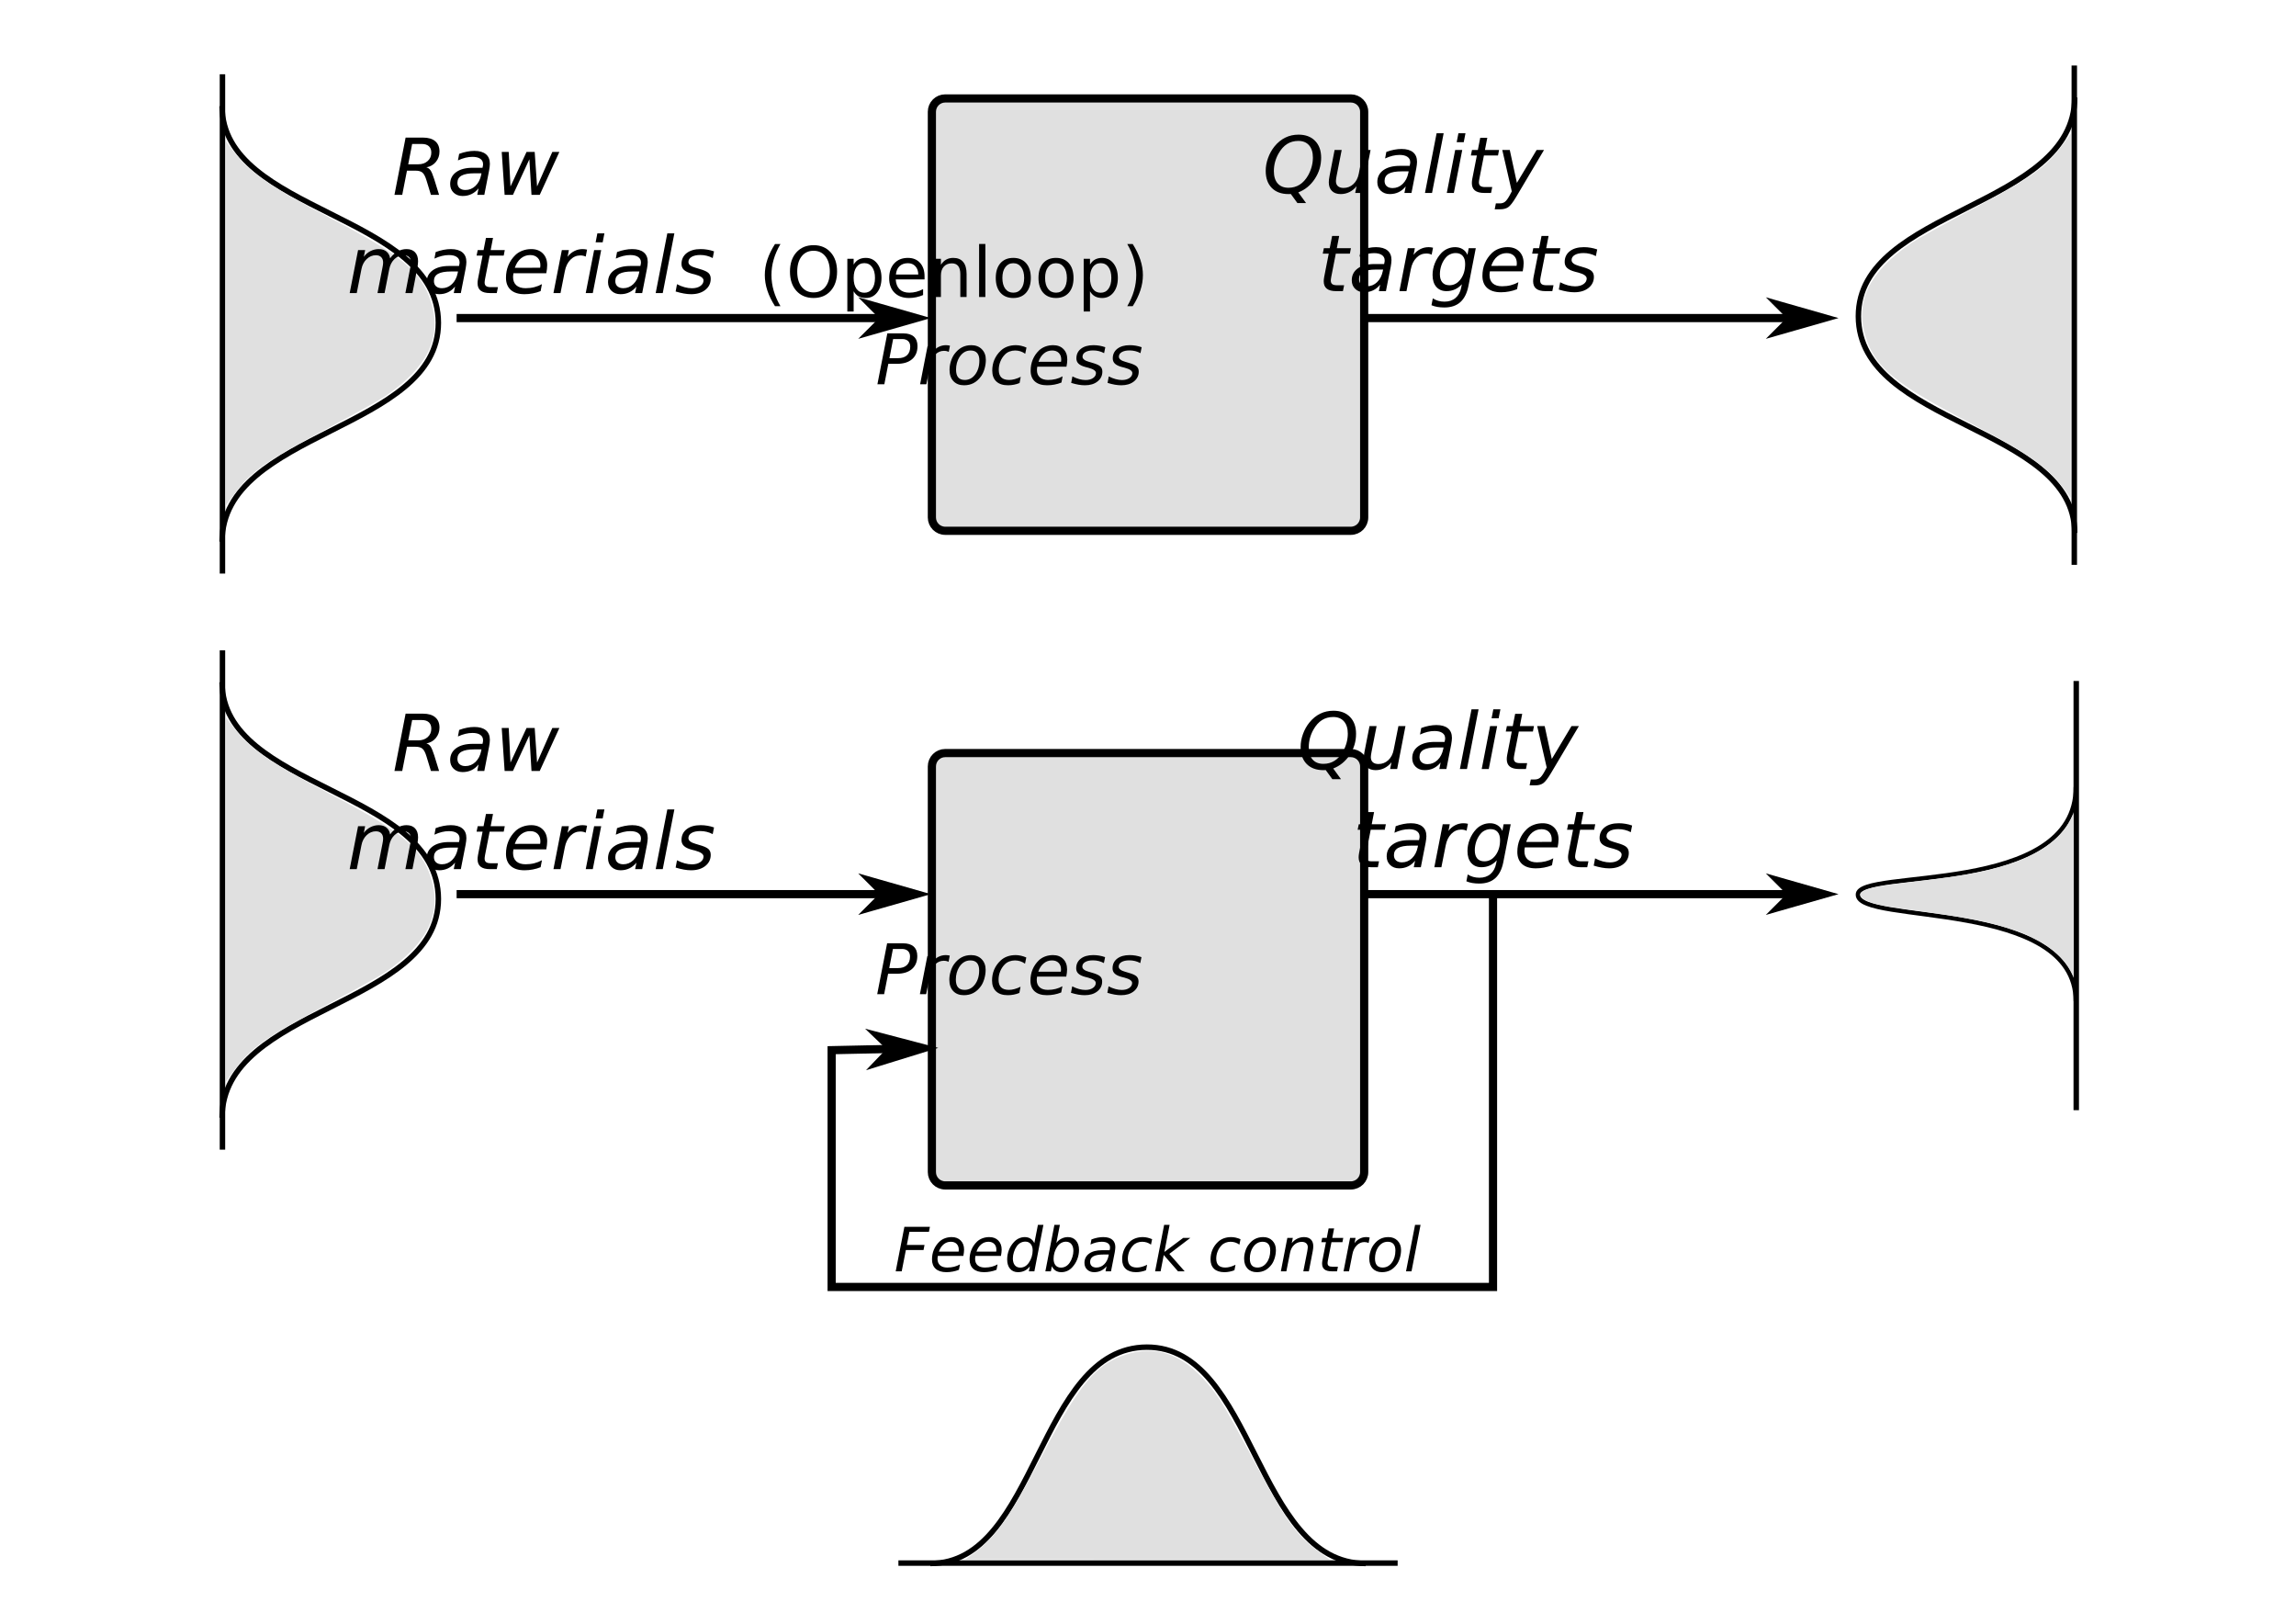
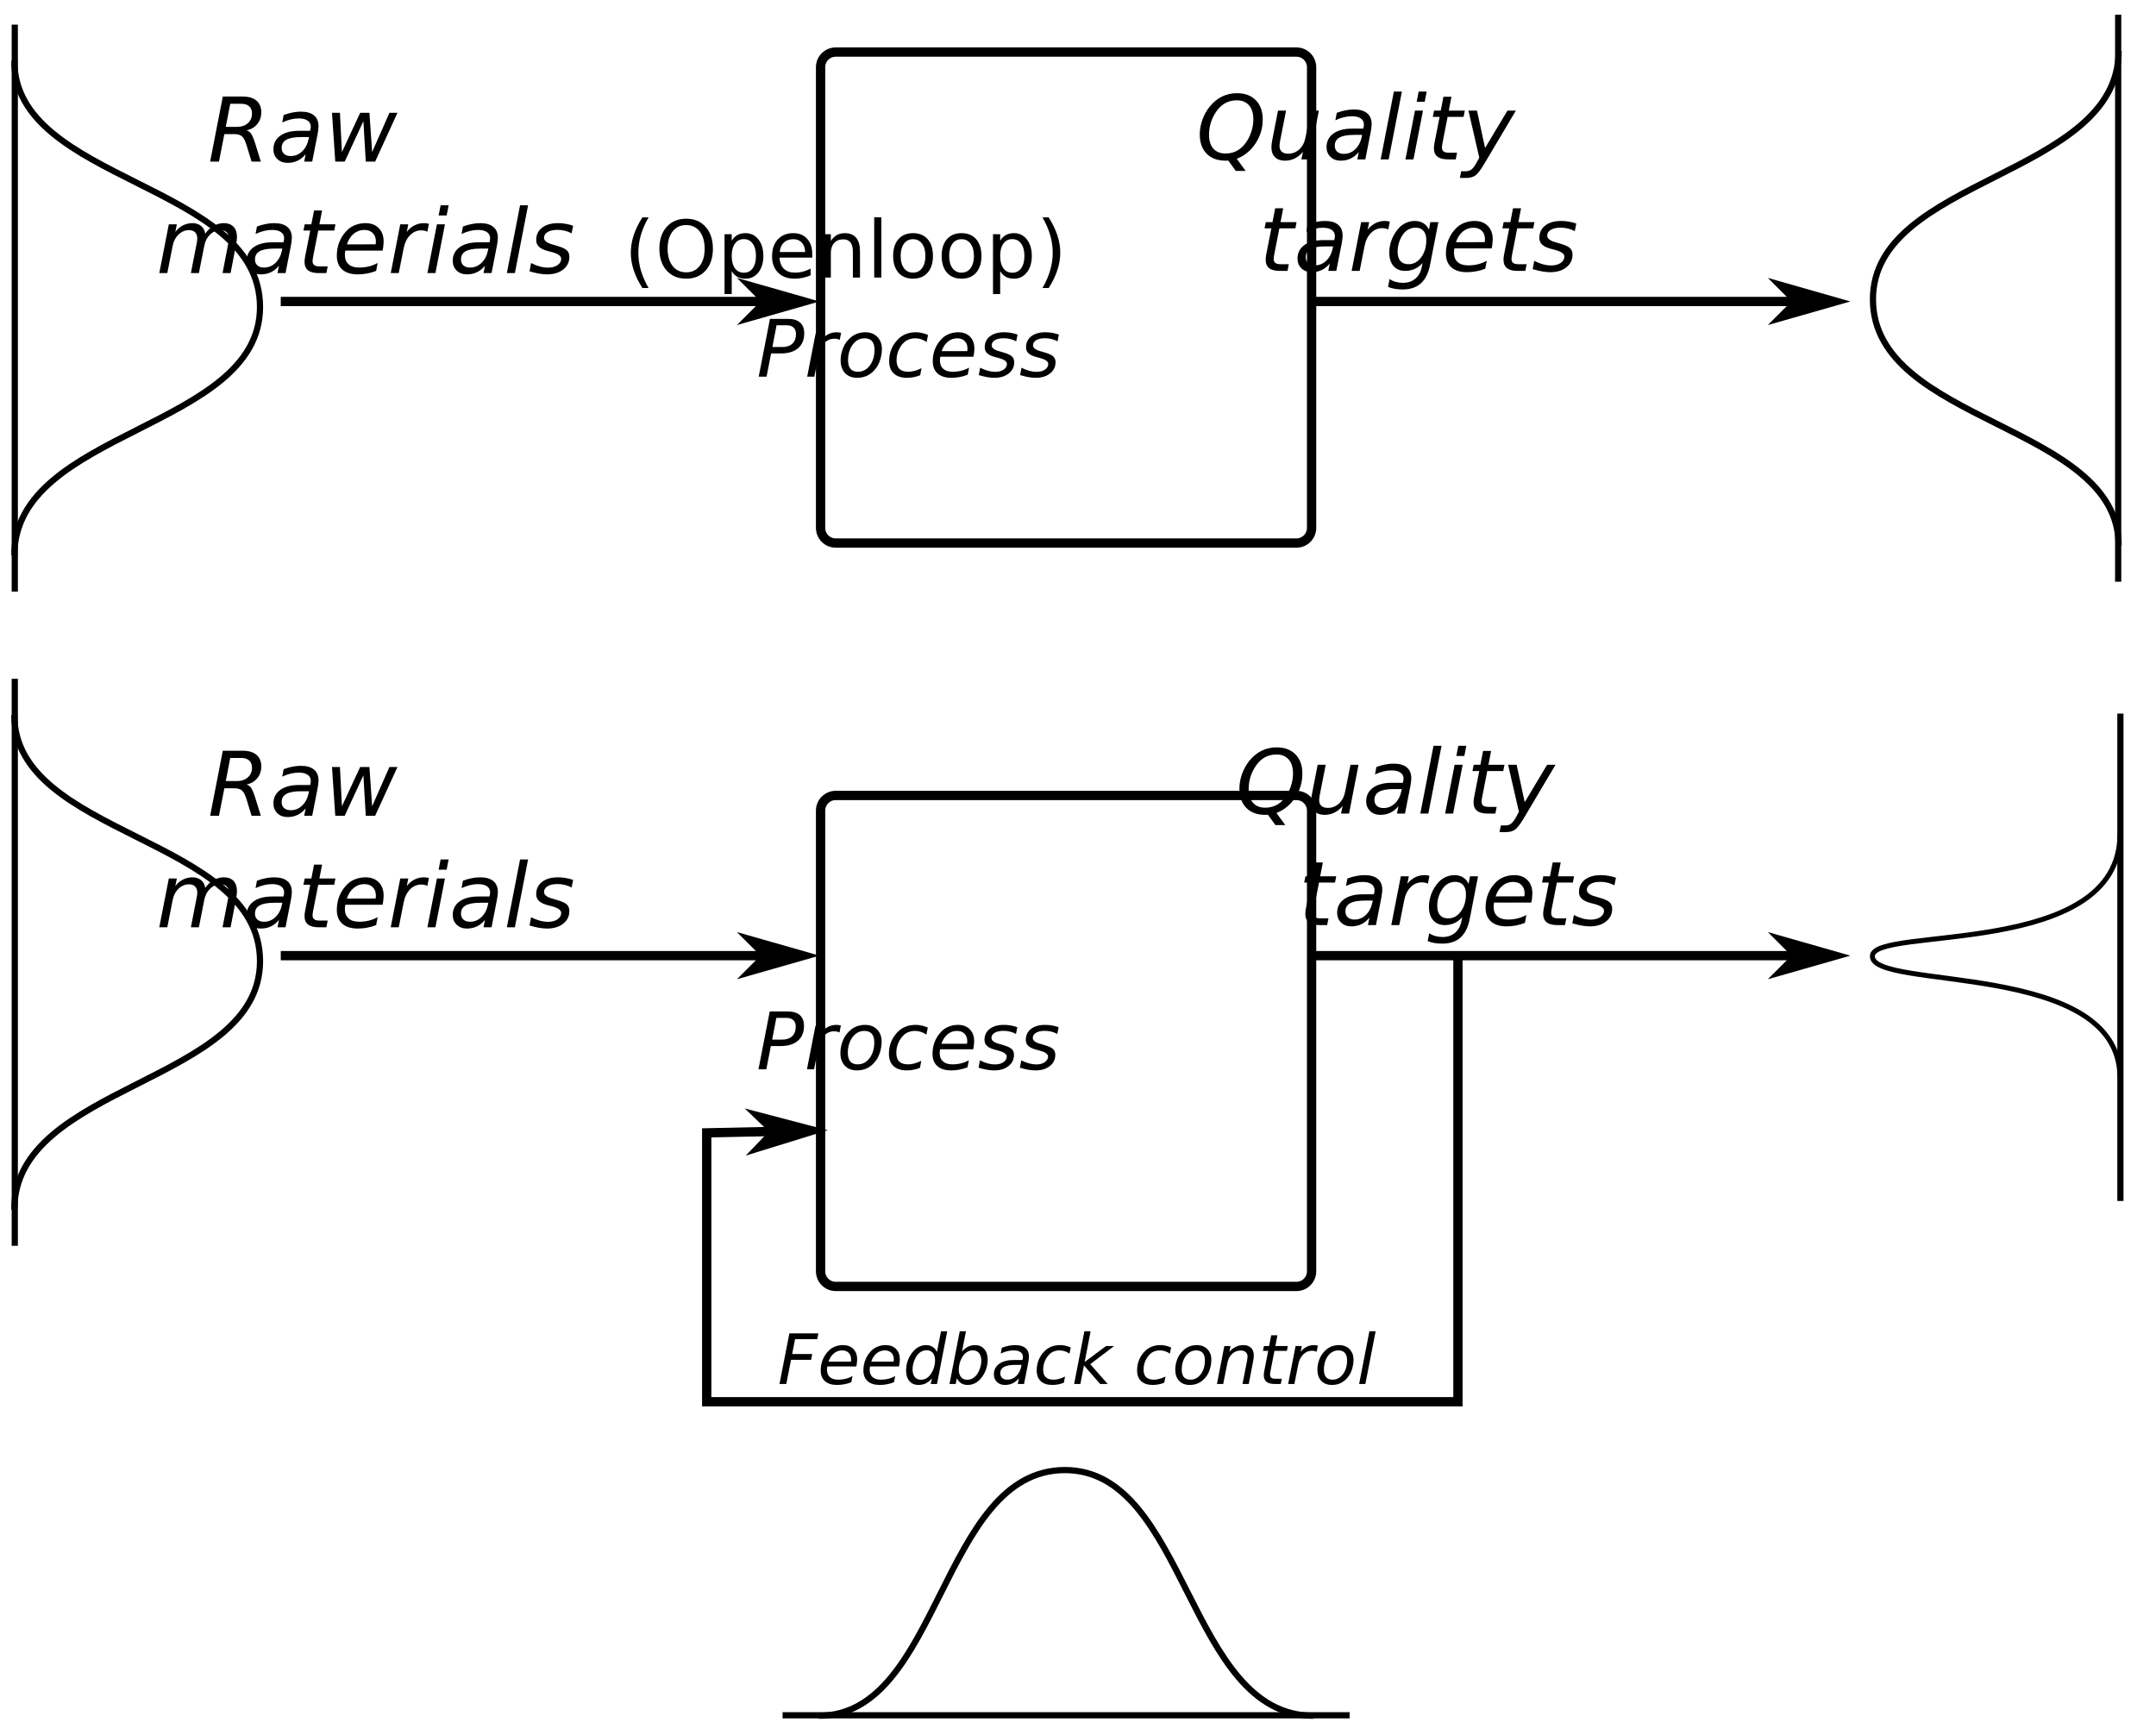
- <svg xmlns="http://www.w3.org/2000/svg" width="1052.362" height="744.094" id="svg2" version="1.0">
+ <svg xmlns="http://www.w3.org/2000/svg" width="870" height="700" id="svg2" version="1.0">
  <defs id="defs4">
-     <marker orient="auto" refY="0.0" refX="0.0" id="Arrow1Lend" style="overflow:visible;">
-       <path id="path3232" d="M 0.0,0.0 L 5.0,-5.0 L -12.5,0.0 L 5.0,5.0 L 0.0,0.0 z " style="fill-rule:evenodd;stroke:#000000;stroke-width:1.0pt;marker-start:none;" transform="scale(0.8) rotate(180) translate(12.5,0)" />
+     <marker orient="auto" refY="0" refX="0" id="Arrow1Lend" style="overflow:visible">
+       <path id="path3232" d="M 0,0 5,-5 -12.5,0 5,5 0,0 z" style="fill-rule:evenodd;stroke:#000000;stroke-width:1pt;marker-start:none" transform="matrix(-0.8,0,0,-0.8,-10,0)" />
    </marker>
-     <marker orient="auto" refY="0.0" refX="0.0" id="Arrow1Mstart" style="overflow:visible">
-       <path id="path3235" d="M 0.0,0.0 L 5.0,-5.0 L -12.5,0.0 L 5.0,5.0 L 0.0,0.0 z " style="fill-rule:evenodd;stroke:#000000;stroke-width:1.0pt;marker-start:none" transform="scale(0.4) translate(10,0)" />
+     <marker orient="auto" refY="0" refX="0" id="Arrow1Mstart" style="overflow:visible">
+       <path id="path3235" d="M 0,0 5,-5 -12.5,0 5,5 0,0 z" style="fill-rule:evenodd;stroke:#000000;stroke-width:1pt;marker-start:none" transform="matrix(0.4,0,0,0.4,4,0)" />
    </marker>
-     <marker orient="auto" refY="0.0" refX="0.0" id="Arrow1Mend" style="overflow:visible;">
-       <path id="path3238" d="M 0.0,0.0 L 5.0,-5.0 L -12.5,0.0 L 5.0,5.0 L 0.0,0.0 z " style="fill-rule:evenodd;stroke:#000000;stroke-width:1.0pt;marker-start:none;" transform="scale(0.4) rotate(180) translate(10,0)" />
+     <marker orient="auto" refY="0" refX="0" id="Arrow1Mend" style="overflow:visible">
+       <path id="path3238" d="M 0,0 5,-5 -12.5,0 5,5 0,0 z" style="fill-rule:evenodd;stroke:#000000;stroke-width:1pt;marker-start:none" transform="matrix(-0.4,0,0,-0.4,-4,0)" />
    </marker>
  </defs>
-   <g id="layer1">
-     <path style="fill:none;fill-rule:evenodd;stroke:#000000;stroke-width:2.5;stroke-linecap:butt;stroke-linejoin:miter;stroke-miterlimit:4;stroke-dasharray:none;stroke-opacity:1" d="M 426.427,716.498 C 475.537,716.498 475.537,617.502 525.678,617.353 C 575.133,617.324 575.132,716.498 625.96,716.498" id="path2395" />
-     <path style="fill:none;fill-rule:evenodd;stroke:#000000;stroke-width:2.5;stroke-linecap:butt;stroke-linejoin:miter;stroke-miterlimit:4;stroke-dasharray:none;stroke-opacity:1" d="M 411.784,716.314 L 640.603,716.314" id="path2401" />
-     <rect style="fill:#e0e0e0;fill-opacity:1;fill-rule:evenodd;stroke:#000000;stroke-width:3.75;stroke-linecap:butt;stroke-linejoin:miter;stroke-miterlimit:4;stroke-dasharray:none;stroke-opacity:1" id="rect2604" width="198.138" height="198.138" x="427.124" y="345.107" ry="6.115" />
-     <path id="path3224" d="M 625.292,409.758 L 835.292,409.758" style="fill:none;fill-rule:evenodd;stroke:#000000;stroke-width:3.75;stroke-linecap:butt;stroke-linejoin:miter;marker-end:url(#Arrow1Mend);stroke-miterlimit:4;stroke-dasharray:none;stroke-opacity:1" />
-     <path style="fill:none;fill-rule:evenodd;stroke:#000000;stroke-width:3.75;stroke-linecap:butt;stroke-linejoin:miter;marker-start:none;marker-mid:none;marker-end:url(#Arrow1Mend);stroke-miterlimit:4;stroke-dasharray:none;stroke-opacity:1" d="M 684.317,410.762 L 684.317,589.775 L 381.178,589.775 L 381.178,481.267 L 422.649,480.374" id="path4004" />
-     <path style="fill:none;fill-rule:evenodd;stroke:#000000;stroke-width:3.75;stroke-linecap:butt;stroke-linejoin:miter;marker-end:url(#Arrow1Mend);stroke-miterlimit:4;stroke-dasharray:none;stroke-opacity:1" d="M 209.292,409.758 L 419.292,409.758" id="path4006" />
-     <path style="fill:#e0e0e0;fill-opacity:1;stroke:none;stroke-width:0.587;stroke-miterlimit:4;stroke-dasharray:none;stroke-opacity:1" d="M 445.281,712.605 C 456.399,704.446 462.541,695.821 477.219,667.758 C 494.947,633.862 502.268,625.05 516.341,620.67 C 532.491,615.644 546.099,622.314 559.338,641.743 C 561.032,644.229 567.51,655.855 573.733,667.58 C 589.052,696.441 593.81,703.233 603.923,710.678 L 609.431,714.733 L 525.947,714.703 L 442.463,714.673 L 445.281,712.605 z" id="path4028" />
-     <path style="fill:none;fill-rule:evenodd;stroke:#000000;stroke-width:2;stroke-linecap:butt;stroke-linejoin:miter;stroke-miterlimit:4;stroke-dasharray:none;stroke-opacity:1" d="M 951.448,458.841 C 951.263,411.476 851.343,423.904 851.564,409.975 C 851.35,397.682 951.634,411.223 951.448,360.602" id="path4030" />
-     <path style="fill:none;fill-rule:evenodd;stroke:#000000;stroke-width:2.5;stroke-linecap:butt;stroke-linejoin:miter;stroke-miterlimit:4;stroke-dasharray:none;stroke-opacity:1" d="M 951.637,508.759 L 951.637,312.073" id="path4032" />
-     <path style="fill:#e0e0e0;fill-opacity:1;stroke:none;stroke-width:1;stroke-miterlimit:4;stroke-dasharray:none;stroke-opacity:1" d="M 949.756,446.236 C 946.158,438.644 938.362,432.274 927.137,427.753 C 917.162,423.735 905.062,421.003 885.228,418.293 C 865.795,415.637 862.045,415.006 857.847,413.685 C 853.573,412.34 851.625,410.307 853.279,408.915 C 855.315,407.202 860.131,406.122 872.096,404.695 C 892.175,402.301 898.47,401.405 906.17,399.847 C 926.826,395.668 940.34,388.719 947.174,378.765 C 948.109,377.402 949.419,374.984 950.283,373.027 C 950.434,372.686 950.49,382.591 950.496,410.187 L 950.503,447.813 L 949.756,446.236 z" id="path4052" />
-     <text xml:space="preserve" style="font-size:28px;font-style:oblique;font-variant:normal;font-weight:normal;font-stretch:normal;text-align:start;line-height:125%;writing-mode:lr-tb;text-anchor:start;fill:#000000;fill-opacity:1;stroke:none;stroke-width:1px;stroke-linecap:butt;stroke-linejoin:miter;stroke-opacity:1;font-family:Bitstream Vera Sans;-inkscape-font-specification:Bitstream Vera Sans Oblique" x="409.794" y="582.607" id="text4065">
-       <tspan id="tspan4067" x="409.794" y="582.607" style="font-size:28px;font-style:oblique;font-variant:normal;font-weight:normal;font-stretch:normal;text-align:start;line-height:125%;writing-mode:lr-tb;text-anchor:start;font-family:Bitstream Vera Sans;-inkscape-font-specification:Bitstream Vera Sans Oblique">Feedback control</tspan>
+   <g id="layer1" transform="translate(0,-44.09448)">
+     <path style="fill:none;stroke:#000000;stroke-width:2.5;stroke-linecap:butt;stroke-linejoin:miter;stroke-miterlimit:4;stroke-opacity:1;stroke-dasharray:none" d="m 330.427,736.498 c 49.111,0 49.111,-98.996 99.251,-99.145 49.455,-0.029 49.454,99.145 100.282,99.145" id="path2395" />
+     <path style="fill:none;stroke:#000000;stroke-width:2.5;stroke-linecap:butt;stroke-linejoin:miter;stroke-miterlimit:4;stroke-opacity:1;stroke-dasharray:none" d="m 315.784,736.314 228.819,0" id="path2401" />
+     <rect style="fill:none;stroke:#000000;stroke-width:3.75;stroke-linecap:butt;stroke-linejoin:miter;stroke-miterlimit:4;stroke-opacity:1;stroke-dasharray:none" id="rect2604" width="198.138" height="198.138" x="331.124" y="365.107" ry="6.115" />
+     <path id="path3224" d="m 529.292,429.758 210,0" style="fill:none;stroke:#000000;stroke-width:3.75;stroke-linecap:butt;stroke-linejoin:miter;stroke-miterlimit:4;stroke-opacity:1;stroke-dasharray:none;marker-end:url(#Arrow1Mend)" />
+     <path style="fill:none;stroke:#000000;stroke-width:3.75;stroke-linecap:butt;stroke-linejoin:miter;stroke-miterlimit:4;stroke-opacity:1;stroke-dasharray:none;marker-start:none;marker-mid:none;marker-end:url(#Arrow1Mend)" d="m 588.317,430.762 0,179.014 -303.139,0 0,-108.508 41.471,-0.892" id="path4004" />
+     <path style="fill:none;stroke:#000000;stroke-width:3.75;stroke-linecap:butt;stroke-linejoin:miter;stroke-miterlimit:4;stroke-opacity:1;stroke-dasharray:none;marker-end:url(#Arrow1Mend)" d="m 113.292,429.758 210,0" id="path4006" />
+     <path style="fill:none;stroke:none" d="m 349.281,732.605 c 11.118,-8.159 17.26,-16.784 31.938,-44.847 17.728,-33.896 25.049,-42.707 39.122,-47.087 16.149,-5.026 29.758,1.643 42.997,21.073 1.694,2.486 8.171,14.112 14.394,25.836 15.32,28.862 20.077,35.653 30.191,43.098 l 5.508,4.055 -83.484,-0.03 -83.484,-0.03 2.818,-2.068 z" id="path4028" />
+     <path style="fill:none;stroke:#000000;stroke-width:2;stroke-linecap:butt;stroke-linejoin:miter;stroke-miterlimit:4;stroke-opacity:1;stroke-dasharray:none" d="m 855.448,478.841 c -0.185,-47.365 -100.105,-34.937 -99.884,-48.866 -0.214,-12.293 100.069,1.248 99.884,-49.373" id="path4030" />
+     <path style="fill:none;stroke:#000000;stroke-width:2.5;stroke-linecap:butt;stroke-linejoin:miter;stroke-miterlimit:4;stroke-opacity:1;stroke-dasharray:none" d="m 855.637,528.759 0,-196.686" id="path4032" />
+     <path style="fill:none;stroke:none" d="m 853.756,466.236 c -3.598,-7.592 -11.394,-13.962 -22.619,-18.483 -9.975,-4.018 -22.075,-6.749 -41.91,-9.46 -19.433,-2.656 -23.182,-3.287 -27.381,-4.608 -4.274,-1.345 -6.221,-3.378 -4.568,-4.77 2.036,-1.713 6.852,-2.793 18.817,-4.22 20.079,-2.394 26.374,-3.29 34.074,-4.848 20.656,-4.179 34.17,-11.128 41.003,-21.083 0.935,-1.363 2.246,-3.781 3.109,-5.737 0.151,-0.342 0.207,9.564 0.213,37.16 l 0.007,37.626 -0.747,-1.577 z" id="path4052" />
+     <text xml:space="preserve" style="font-size:28px;font-style:oblique;font-variant:normal;font-weight:normal;font-stretch:normal;text-align:start;line-height:125%;writing-mode:lr-tb;text-anchor:start;fill:#000000;fill-opacity:1;stroke:none;font-family:Bitstream Vera Sans;-inkscape-font-specification:Bitstream Vera Sans Oblique" x="313.794" y="602.607" id="text4065">
+       <tspan id="tspan4067" x="313.794" y="602.607" style="font-size:28px;font-style:oblique;font-variant:normal;font-weight:normal;font-stretch:normal;text-align:start;line-height:125%;writing-mode:lr-tb;text-anchor:start;font-family:Bitstream Vera Sans;-inkscape-font-specification:Bitstream Vera Sans Oblique">Feedback control</tspan>
    </text>
-     <path id="path8253" d="M 101.78,312.673 C 101.78,361.783 200.776,361.783 200.924,411.924 C 200.953,461.379 101.78,461.378 101.78,512.206" style="fill:none;fill-rule:evenodd;stroke:#000000;stroke-width:2.5;stroke-linecap:butt;stroke-linejoin:miter;stroke-miterlimit:4;stroke-dasharray:none;stroke-opacity:1" />
-     <path id="path8255" d="M 101.963,298.03 L 101.963,526.849" style="fill:none;fill-rule:evenodd;stroke:#000000;stroke-width:2.5;stroke-linecap:butt;stroke-linejoin:miter;stroke-miterlimit:4;stroke-dasharray:none;stroke-opacity:1" />
-     <path id="path8257" d="M 105.672,331.527 C 113.831,342.645 122.456,348.787 150.52,363.465 C 184.415,381.193 193.227,388.514 197.607,402.587 C 202.633,418.736 195.964,432.345 176.534,445.584 C 174.048,447.278 162.422,453.756 150.698,459.979 C 121.836,475.298 115.045,480.056 107.599,490.169 L 103.544,495.677 L 103.574,412.193 L 103.604,328.709 L 105.672,331.527 z" style="fill:#e0e0e0;fill-opacity:1;stroke:none;stroke-width:0.587;stroke-miterlimit:4;stroke-dasharray:none;stroke-opacity:1" />
-     <text xml:space="preserve" style="font-size:80px;font-style:normal;font-weight:normal;text-align:center;line-height:125%;text-anchor:middle;fill:#000000;fill-opacity:1;stroke:none;stroke-width:1px;stroke-linecap:butt;stroke-linejoin:miter;stroke-opacity:1;font-family:Bitstream Vera Sans" x="307.091" y="353.306" id="text8259">
-       <tspan id="tspan8261" x="307.091" y="353.306" style="font-size:36px;font-style:oblique;font-variant:normal;font-weight:normal;font-stretch:normal;text-align:center;line-height:125%;writing-mode:lr-tb;text-anchor:middle;font-family:Bitstream Vera Sans;-inkscape-font-specification:Bitstream Vera Sans Oblique">Raw</tspan>
-       <tspan x="307.091" y="398.306" style="font-size:36px;font-style:oblique;font-variant:normal;font-weight:normal;font-stretch:normal;text-align:center;line-height:125%;writing-mode:lr-tb;text-anchor:middle;font-family:Bitstream Vera Sans;-inkscape-font-specification:Bitstream Vera Sans Oblique" id="tspan8263">materials</tspan>
+     <path id="path8253" d="m 5.78,332.673 c 0,49.111 98.996,49.111 99.145,99.251 0.029,49.455 -99.145,49.454 -99.145,100.282" style="fill:none;stroke:#000000;stroke-width:2.5;stroke-linecap:butt;stroke-linejoin:miter;stroke-miterlimit:4;stroke-opacity:1;stroke-dasharray:none" />
+     <path id="path8255" d="m 5.963,318.03 0,228.819" style="fill:none;stroke:#000000;stroke-width:2.5;stroke-linecap:butt;stroke-linejoin:miter;stroke-miterlimit:4;stroke-opacity:1;stroke-dasharray:none" />
+     <path id="path8257" d="m 9.672,351.527 c 8.159,11.118 16.784,17.26 44.847,31.938 33.896,17.728 42.707,25.049 47.087,39.122 5.026,16.149 -1.643,29.758 -21.073,42.997 -2.486,1.694 -14.112,8.171 -25.836,14.394 -28.862,15.32 -35.653,20.077 -43.098,30.191 l -4.055,5.508 0.03,-83.484 0.03,-83.484 2.068,2.818 z" style="fill:none;stroke:none" />
+     <text xml:space="preserve" style="font-size:80px;font-style:normal;font-weight:normal;text-align:center;line-height:125%;text-anchor:middle;fill:#000000;fill-opacity:1;stroke:none;font-family:Bitstream Vera Sans" x="211.091" y="373.306" id="text8259">
+       <tspan id="tspan8261" x="211.091" y="373.306" style="font-size:36px;font-style:oblique;font-variant:normal;font-weight:normal;font-stretch:normal;text-align:center;line-height:125%;writing-mode:lr-tb;text-anchor:middle;font-family:Bitstream Vera Sans;-inkscape-font-specification:Bitstream Vera Sans Oblique">Raw</tspan>
+       <tspan x="211.091" y="418.306" style="font-size:36px;font-style:oblique;font-variant:normal;font-weight:normal;font-stretch:normal;text-align:center;line-height:125%;writing-mode:lr-tb;text-anchor:middle;font-family:Bitstream Vera Sans;-inkscape-font-specification:Bitstream Vera Sans Oblique" id="tspan8263">materials</tspan>
    </text>
-     <text id="text8265" y="455.614" x="526.107" style="font-size:80px;font-style:normal;font-weight:normal;text-align:center;line-height:125%;text-anchor:middle;fill:#000000;fill-opacity:1;stroke:none;stroke-width:1px;stroke-linecap:butt;stroke-linejoin:miter;stroke-opacity:1;font-family:Bitstream Vera Sans" xml:space="preserve">
-       <tspan id="tspan8269" style="font-size:32px;font-style:oblique;font-variant:normal;font-weight:normal;font-stretch:normal;text-align:center;line-height:125%;writing-mode:lr-tb;text-anchor:middle;font-family:Bitstream Vera Sans;-inkscape-font-specification:Bitstream Vera Sans Oblique" y="455.614" x="526.107">Process</tspan>
+     <text id="text8265" y="475.614" x="430.107" style="font-size:80px;font-style:normal;font-weight:normal;text-align:center;line-height:125%;text-anchor:middle;fill:#000000;fill-opacity:1;stroke:none;font-family:Bitstream Vera Sans" xml:space="preserve">
+       <tspan id="tspan8269" style="font-size:32px;font-style:oblique;font-variant:normal;font-weight:normal;font-stretch:normal;text-align:center;line-height:125%;writing-mode:lr-tb;text-anchor:middle;font-family:Bitstream Vera Sans;-inkscape-font-specification:Bitstream Vera Sans Oblique" y="475.614" x="430.107">Process</tspan>
    </text>
-     <text id="text8273" y="352.423" x="747.974" style="font-size:80px;font-style:normal;font-weight:normal;text-align:center;line-height:125%;text-anchor:middle;fill:#000000;fill-opacity:1;stroke:none;stroke-width:1px;stroke-linecap:butt;stroke-linejoin:miter;stroke-opacity:1;font-family:Bitstream Vera Sans" xml:space="preserve">
-       <tspan id="tspan8277" style="font-size:36px;font-style:oblique;font-variant:normal;font-weight:normal;font-stretch:normal;text-align:center;line-height:125%;writing-mode:lr-tb;text-anchor:middle;font-family:Bitstream Vera Sans;-inkscape-font-specification:Bitstream Vera Sans Oblique" y="352.423" x="747.974">Quality</tspan>
-       <tspan style="font-size:36px;font-style:oblique;font-variant:normal;font-weight:normal;font-stretch:normal;text-align:center;line-height:125%;writing-mode:lr-tb;text-anchor:middle;font-family:Bitstream Vera Sans;-inkscape-font-specification:Bitstream Vera Sans Oblique" y="397.423" x="747.974" id="tspan8281">targets</tspan>
+     <text id="text8273" y="372.423" x="651.974" style="font-size:80px;font-style:normal;font-weight:normal;text-align:center;line-height:125%;text-anchor:middle;fill:#000000;fill-opacity:1;stroke:none;font-family:Bitstream Vera Sans" xml:space="preserve">
+       <tspan id="tspan8277" style="font-size:36px;font-style:oblique;font-variant:normal;font-weight:normal;font-stretch:normal;text-align:center;line-height:125%;writing-mode:lr-tb;text-anchor:middle;font-family:Bitstream Vera Sans;-inkscape-font-specification:Bitstream Vera Sans Oblique" y="372.423" x="651.974">Quality</tspan>
+       <tspan style="font-size:36px;font-style:oblique;font-variant:normal;font-weight:normal;font-stretch:normal;text-align:center;line-height:125%;writing-mode:lr-tb;text-anchor:middle;font-family:Bitstream Vera Sans;-inkscape-font-specification:Bitstream Vera Sans Oblique" y="417.423" x="651.974" id="tspan8281">targets</tspan>
    </text>
-     <rect ry="6.115" y="45.107" x="427.124" height="198.138" width="198.138" id="rect8290" style="fill:#e0e0e0;fill-opacity:1;fill-rule:evenodd;stroke:#000000;stroke-width:3.75;stroke-linecap:butt;stroke-linejoin:miter;stroke-miterlimit:4;stroke-dasharray:none;stroke-opacity:1" />
-     <path style="fill:none;fill-rule:evenodd;stroke:#000000;stroke-width:3.75;stroke-linecap:butt;stroke-linejoin:miter;marker-end:url(#Arrow1Mend);stroke-miterlimit:4;stroke-dasharray:none;stroke-opacity:1" d="M 625.292,145.758 L 835.292,145.758" id="path8292" />
-     <path id="path8296" d="M 209.292,145.758 L 419.292,145.758" style="fill:none;fill-rule:evenodd;stroke:#000000;stroke-width:3.75;stroke-linecap:butt;stroke-linejoin:miter;marker-end:url(#Arrow1Mend);stroke-miterlimit:4;stroke-dasharray:none;stroke-opacity:1" />
-     <path style="fill:none;fill-rule:evenodd;stroke:#000000;stroke-width:2.5;stroke-linecap:butt;stroke-linejoin:miter;stroke-miterlimit:4;stroke-dasharray:none;stroke-opacity:1" d="M 101.78,48.673 C 101.78,97.783 200.776,97.783 200.924,147.924 C 200.953,197.379 101.78,197.378 101.78,248.206" id="path8310" />
-     <path style="fill:none;fill-rule:evenodd;stroke:#000000;stroke-width:2.5;stroke-linecap:butt;stroke-linejoin:miter;stroke-miterlimit:4;stroke-dasharray:none;stroke-opacity:1" d="M 101.963,34.03 L 101.963,262.849" id="path8312" />
-     <path style="fill:#e0e0e0;fill-opacity:1;stroke:none;stroke-width:0.587;stroke-miterlimit:4;stroke-dasharray:none;stroke-opacity:1" d="M 105.672,67.527 C 113.831,78.645 122.456,84.787 150.52,99.465 C 184.415,117.193 193.227,124.514 197.607,138.587 C 202.633,154.736 195.964,168.345 176.534,181.584 C 174.048,183.278 162.422,189.756 150.698,195.979 C 121.836,211.298 115.045,216.055 107.599,226.169 L 103.544,231.677 L 103.574,148.193 L 103.604,64.709 L 105.672,67.527 z" id="path8314" />
-     <text id="text8316" y="89.306" x="307.091" style="font-size:80px;font-style:normal;font-weight:normal;text-align:center;line-height:125%;text-anchor:middle;fill:#000000;fill-opacity:1;stroke:none;stroke-width:1px;stroke-linecap:butt;stroke-linejoin:miter;stroke-opacity:1;font-family:Bitstream Vera Sans" xml:space="preserve">
-       <tspan style="font-size:36px;font-style:oblique;font-variant:normal;font-weight:normal;font-stretch:normal;text-align:center;line-height:125%;writing-mode:lr-tb;text-anchor:middle;font-family:Bitstream Vera Sans;-inkscape-font-specification:Bitstream Vera Sans Oblique" y="89.306" x="307.091" id="tspan8318">Raw</tspan>
-       <tspan id="tspan8320" style="font-size:36px;font-style:oblique;font-variant:normal;font-weight:normal;font-stretch:normal;text-align:center;line-height:125%;writing-mode:lr-tb;text-anchor:middle;font-family:Bitstream Vera Sans;-inkscape-font-specification:Bitstream Vera Sans Oblique" y="134.306" x="307.091">materials</tspan>
+     <rect ry="6.115" y="65.107" x="331.124" height="198.138" width="198.138" id="rect8290" style="fill:none;stroke:#000000;stroke-width:3.75;stroke-linecap:butt;stroke-linejoin:miter;stroke-miterlimit:4;stroke-opacity:1;stroke-dasharray:none" />
+     <path style="fill:none;stroke:#000000;stroke-width:3.75;stroke-linecap:butt;stroke-linejoin:miter;stroke-miterlimit:4;stroke-opacity:1;stroke-dasharray:none;marker-end:url(#Arrow1Mend)" d="m 529.292,165.758 210,0" id="path8292" />
+     <path id="path8296" d="m 113.292,165.758 210,0" style="fill:none;stroke:#000000;stroke-width:3.75;stroke-linecap:butt;stroke-linejoin:miter;stroke-miterlimit:4;stroke-opacity:1;stroke-dasharray:none;marker-end:url(#Arrow1Mend)" />
+     <path style="fill:none;stroke:#000000;stroke-width:2.5;stroke-linecap:butt;stroke-linejoin:miter;stroke-miterlimit:4;stroke-opacity:1;stroke-dasharray:none" d="m 5.78,68.673 c 0,49.111 98.996,49.111 99.145,99.251 0.029,49.455 -99.145,49.454 -99.145,100.282" id="path8310" />
+     <path style="fill:none;stroke:#000000;stroke-width:2.5;stroke-linecap:butt;stroke-linejoin:miter;stroke-miterlimit:4;stroke-opacity:1;stroke-dasharray:none" d="m 5.963,54.03 0,228.819" id="path8312" />
+     <path style="fill:none;stroke:none" d="m 9.672,87.527 c 8.159,11.118 16.784,17.26 44.847,31.938 33.896,17.728 42.707,25.049 47.087,39.122 5.026,16.149 -1.643,29.758 -21.073,42.997 -2.486,1.694 -14.112,8.171 -25.836,14.394 -28.862,15.32 -35.653,20.077 -43.098,30.191 l -4.055,5.508 0.03,-83.484 0.03,-83.484 2.068,2.818 z" id="path8314" />
+     <text id="text8316" y="109.306" x="211.091" style="font-size:80px;font-style:normal;font-weight:normal;text-align:center;line-height:125%;text-anchor:middle;fill:#000000;fill-opacity:1;stroke:none;font-family:Bitstream Vera Sans" xml:space="preserve">
+       <tspan style="font-size:36px;font-style:oblique;font-variant:normal;font-weight:normal;font-stretch:normal;text-align:center;line-height:125%;writing-mode:lr-tb;text-anchor:middle;font-family:Bitstream Vera Sans;-inkscape-font-specification:Bitstream Vera Sans Oblique" y="109.306" x="211.091" id="tspan8318">Raw</tspan>
+       <tspan id="tspan8320" style="font-size:36px;font-style:oblique;font-variant:normal;font-weight:normal;font-stretch:normal;text-align:center;line-height:125%;writing-mode:lr-tb;text-anchor:middle;font-family:Bitstream Vera Sans;-inkscape-font-specification:Bitstream Vera Sans Oblique" y="154.306" x="211.091">materials</tspan>
    </text>
-     <text xml:space="preserve" style="font-size:80px;font-style:normal;font-weight:normal;text-align:center;line-height:125%;text-anchor:middle;fill:#000000;fill-opacity:1;stroke:none;stroke-width:1px;stroke-linecap:butt;stroke-linejoin:miter;stroke-opacity:1;font-family:Bitstream Vera Sans" x="526.201" y="136.106" id="text8322">
-       <tspan x="526.201" y="136.106" style="font-size:32px;font-style:normal;font-variant:normal;font-weight:normal;font-stretch:normal;text-align:center;line-height:125%;writing-mode:lr-tb;text-anchor:middle;font-family:Bitstream Vera Sans;-inkscape-font-specification:Bitstream Vera Sans Oblique" id="tspan8324">(Openloop)</tspan>
-       <tspan x="526.201" y="176.106" style="font-size:32px;font-style:oblique;font-variant:normal;font-weight:normal;font-stretch:normal;text-align:center;line-height:125%;writing-mode:lr-tb;text-anchor:middle;font-family:Bitstream Vera Sans;-inkscape-font-specification:Bitstream Vera Sans Oblique" id="tspan8424">Process</tspan>
+     <text xml:space="preserve" style="font-size:80px;font-style:normal;font-weight:normal;text-align:center;line-height:125%;text-anchor:middle;fill:#000000;fill-opacity:1;stroke:none;font-family:Bitstream Vera Sans" x="430.201" y="156.106" id="text8322">
+       <tspan x="430.201" y="156.106" style="font-size:32px;font-style:normal;font-variant:normal;font-weight:normal;font-stretch:normal;text-align:center;line-height:125%;writing-mode:lr-tb;text-anchor:middle;font-family:Bitstream Vera Sans;-inkscape-font-specification:Bitstream Vera Sans Oblique" id="tspan8324">(Openloop)</tspan>
+       <tspan x="430.201" y="196.106" style="font-size:32px;font-style:oblique;font-variant:normal;font-weight:normal;font-stretch:normal;text-align:center;line-height:125%;writing-mode:lr-tb;text-anchor:middle;font-family:Bitstream Vera Sans;-inkscape-font-specification:Bitstream Vera Sans Oblique" id="tspan8424">Process</tspan>
    </text>
-     <text xml:space="preserve" style="font-size:80px;font-style:normal;font-weight:normal;text-align:center;line-height:125%;text-anchor:middle;fill:#000000;fill-opacity:1;stroke:none;stroke-width:1px;stroke-linecap:butt;stroke-linejoin:miter;stroke-opacity:1;font-family:Bitstream Vera Sans" x="731.974" y="88.423" id="text8326">
-       <tspan x="731.974" y="88.423" style="font-size:36px;font-style:oblique;font-variant:normal;font-weight:normal;font-stretch:normal;text-align:center;line-height:125%;writing-mode:lr-tb;text-anchor:middle;font-family:Bitstream Vera Sans;-inkscape-font-specification:Bitstream Vera Sans Oblique" id="tspan8328">Quality</tspan>
-       <tspan id="tspan8330" x="731.974" y="133.423" style="font-size:36px;font-style:oblique;font-variant:normal;font-weight:normal;font-stretch:normal;text-align:center;line-height:125%;writing-mode:lr-tb;text-anchor:middle;font-family:Bitstream Vera Sans;-inkscape-font-specification:Bitstream Vera Sans Oblique">targets</tspan>
+     <text xml:space="preserve" style="font-size:80px;font-style:normal;font-weight:normal;text-align:center;line-height:125%;text-anchor:middle;fill:#000000;fill-opacity:1;stroke:none;font-family:Bitstream Vera Sans" x="635.974" y="108.423" id="text8326">
+       <tspan x="635.974" y="108.423" style="font-size:36px;font-style:oblique;font-variant:normal;font-weight:normal;font-stretch:normal;text-align:center;line-height:125%;writing-mode:lr-tb;text-anchor:middle;font-family:Bitstream Vera Sans;-inkscape-font-specification:Bitstream Vera Sans Oblique" id="tspan8328">Quality</tspan>
+       <tspan id="tspan8330" x="635.974" y="153.423" style="font-size:36px;font-style:oblique;font-variant:normal;font-weight:normal;font-stretch:normal;text-align:center;line-height:125%;writing-mode:lr-tb;text-anchor:middle;font-family:Bitstream Vera Sans;-inkscape-font-specification:Bitstream Vera Sans Oblique">targets</tspan>
    </text>
-     <path id="path8332" d="M 950.924,244.206 C 950.924,195.095 851.928,195.095 851.78,144.955 C 851.751,95.499 950.924,95.5 950.924,44.673" style="fill:none;fill-rule:evenodd;stroke:#000000;stroke-width:2.5;stroke-linecap:butt;stroke-linejoin:miter;stroke-miterlimit:4;stroke-dasharray:none;stroke-opacity:1" />
-     <path id="path8334" d="M 950.741,258.849 L 950.741,30.03" style="fill:none;fill-rule:evenodd;stroke:#000000;stroke-width:2.5;stroke-linecap:butt;stroke-linejoin:miter;stroke-miterlimit:4;stroke-dasharray:none;stroke-opacity:1" />
-     <path id="path8336" d="M 947.032,225.351 C 938.873,214.234 930.248,208.092 902.184,193.414 C 868.288,175.686 859.477,168.365 855.097,154.292 C 850.071,138.142 856.74,124.534 876.17,111.294 C 878.656,109.601 890.282,103.123 902.006,96.9 C 930.868,81.581 937.659,76.823 945.105,66.71 L 949.159,61.201 L 949.13,144.686 L 949.1,228.17 L 947.032,225.351 z" style="fill:#e0e0e0;fill-opacity:1;stroke:none;stroke-width:0.587;stroke-miterlimit:4;stroke-dasharray:none;stroke-opacity:1" />
+     <path id="path8332" d="m 854.924,264.206 c 0,-49.111 -98.996,-49.111 -99.145,-99.251 -0.029,-49.455 99.145,-49.454 99.145,-100.282" style="fill:none;stroke:#000000;stroke-width:2.5;stroke-linecap:butt;stroke-linejoin:miter;stroke-miterlimit:4;stroke-opacity:1;stroke-dasharray:none" />
+     <path id="path8334" d="m 854.741,278.849 0,-228.819" style="fill:none;stroke:#000000;stroke-width:2.5;stroke-linecap:butt;stroke-linejoin:miter;stroke-miterlimit:4;stroke-opacity:1;stroke-dasharray:none" />
+     <path id="path8336" d="m 851.032,245.351 c -8.159,-11.118 -16.784,-17.26 -44.847,-31.938 -33.896,-17.728 -42.707,-25.049 -47.087,-39.122 -5.026,-16.149 1.643,-29.758 21.073,-42.997 2.486,-1.694 14.112,-8.171 25.836,-14.394 28.862,-15.32 35.653,-20.077 43.098,-30.191 l 4.055,-5.508 -0.03,83.484 -0.03,83.484 -2.068,-2.818 z" style="fill:none;stroke:none" />
  </g>
</svg>
